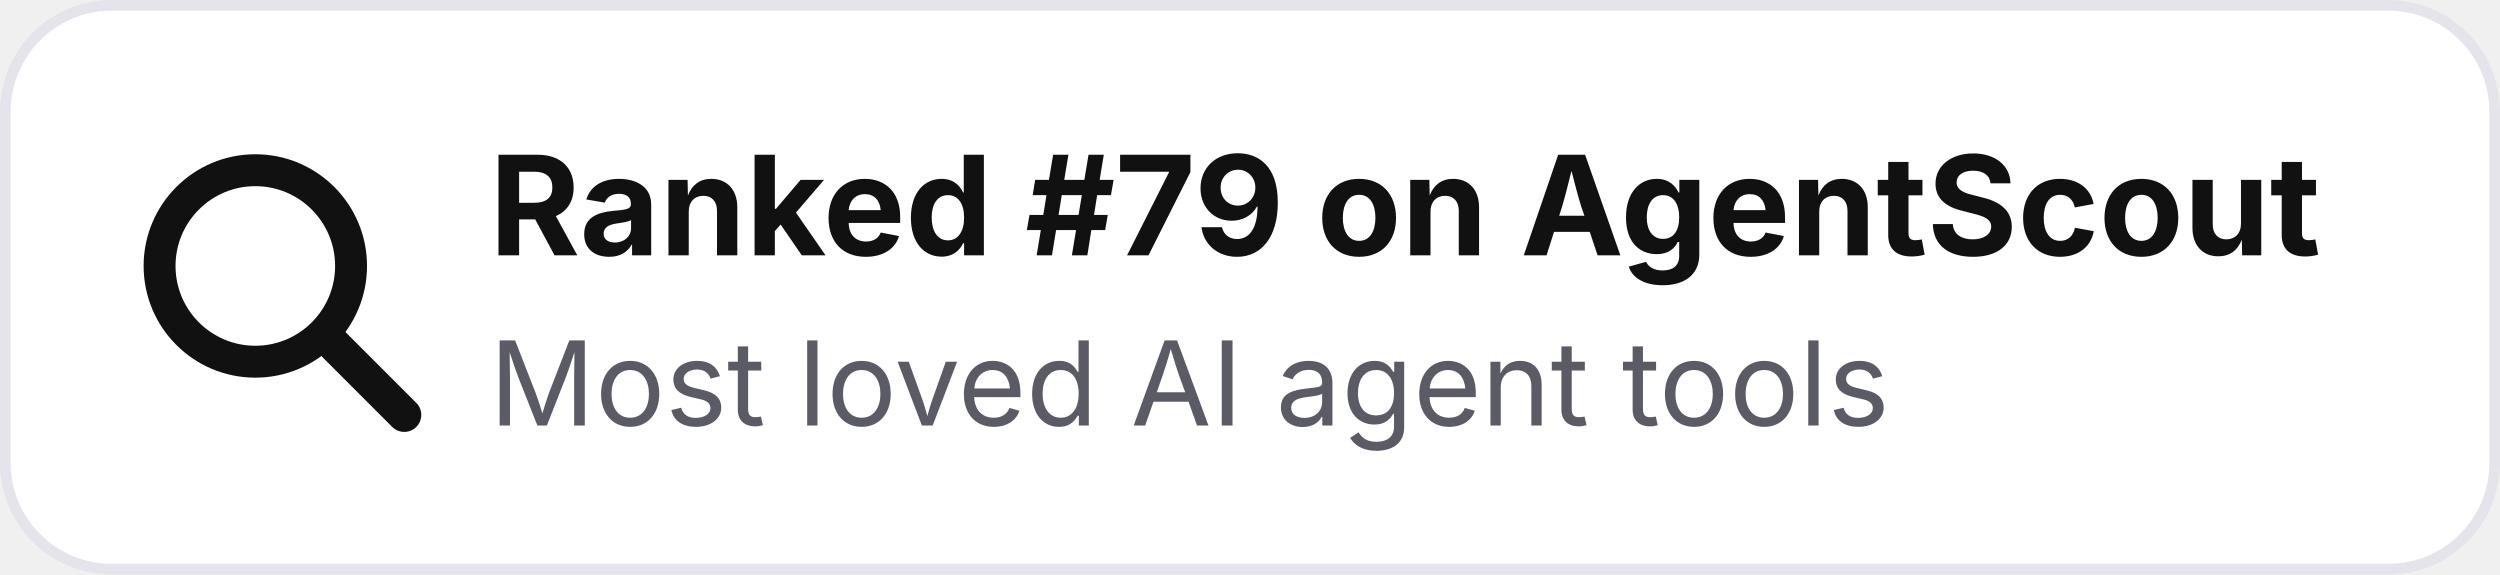
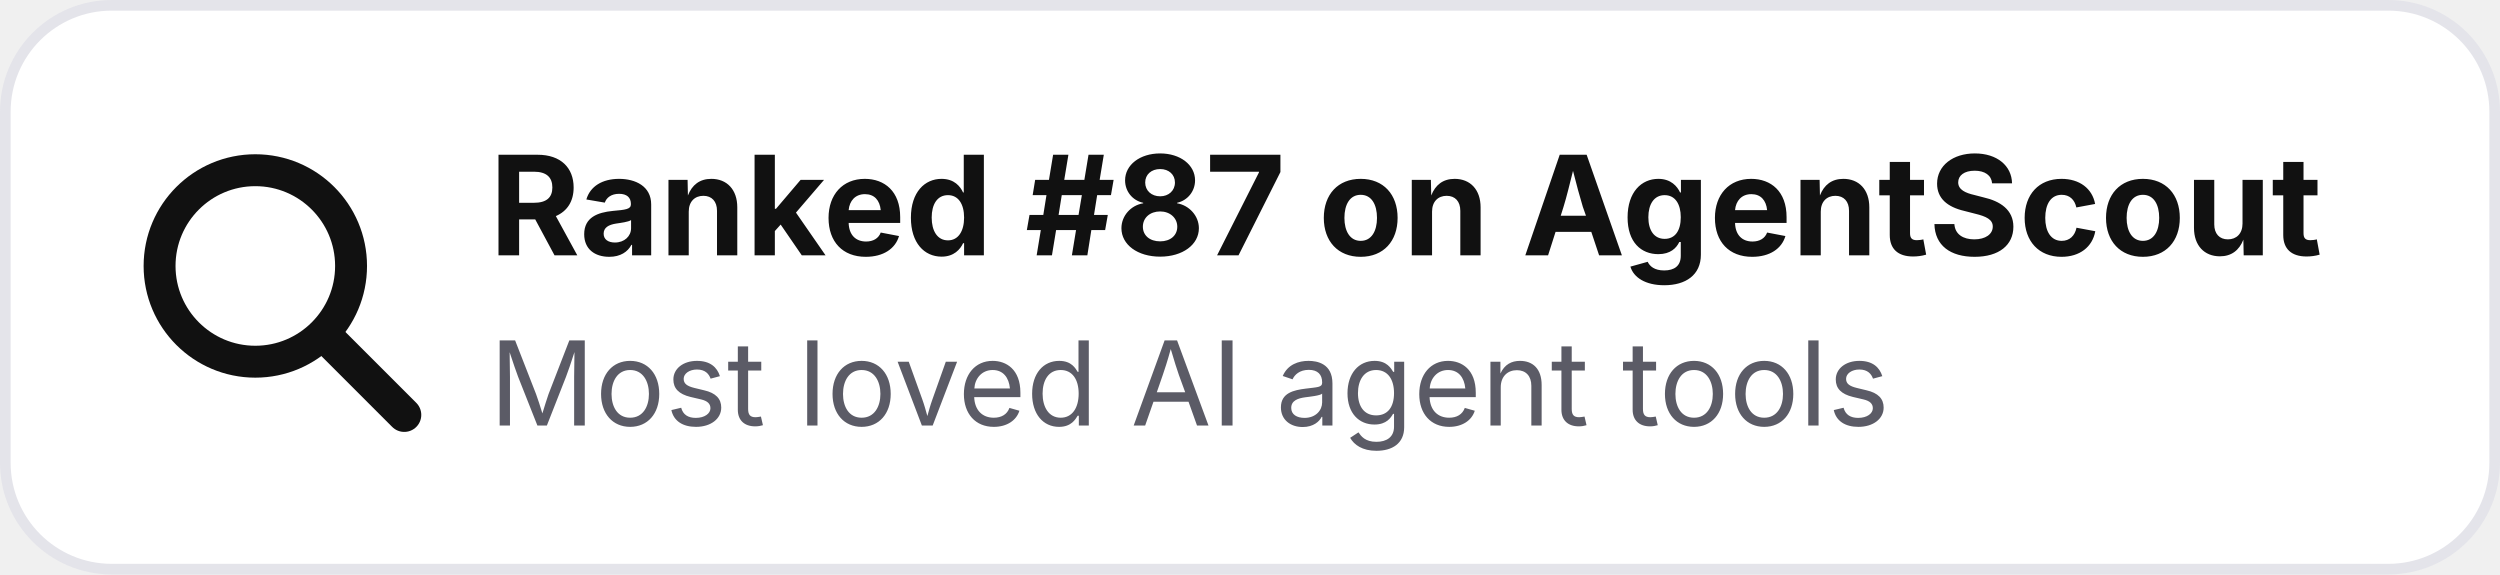
- <svg xmlns="http://www.w3.org/2000/svg" width="235" height="54" viewBox="0 0 235 54" role="img" aria-label="Ranked #79 on AgentScout">
+ <svg xmlns="http://www.w3.org/2000/svg" width="235" height="54" viewBox="0 0 235 54" role="img" aria-label="Ranked #87 on AgentScout">
  <rect x=".5" y=".5" width="234" height="53" rx="10" fill="#ffffff" stroke="#e4e4ea" />
  <circle cx="24" cy="25" r="9" fill="none" stroke="#111111" stroke-width="3" />
  <path d="M31 32l7 7" stroke="#111111" stroke-width="3.2" stroke-linecap="round" />
-   <text x="46" y="24" font-family="Inter,Segoe UI,Arial,sans-serif" font-size="13" font-weight="700" fill="#111111">Ranked #79 on AgentScout</text>
+   <text x="46" y="24" font-family="Inter,Segoe UI,Arial,sans-serif" font-size="13" font-weight="700" fill="#111111">Ranked #87 on AgentScout</text>
  <text x="46" y="40" font-family="Inter,Segoe UI,Arial,sans-serif" font-size="11" fill="#5b5b66">Most loved AI agent tools</text>
</svg>
